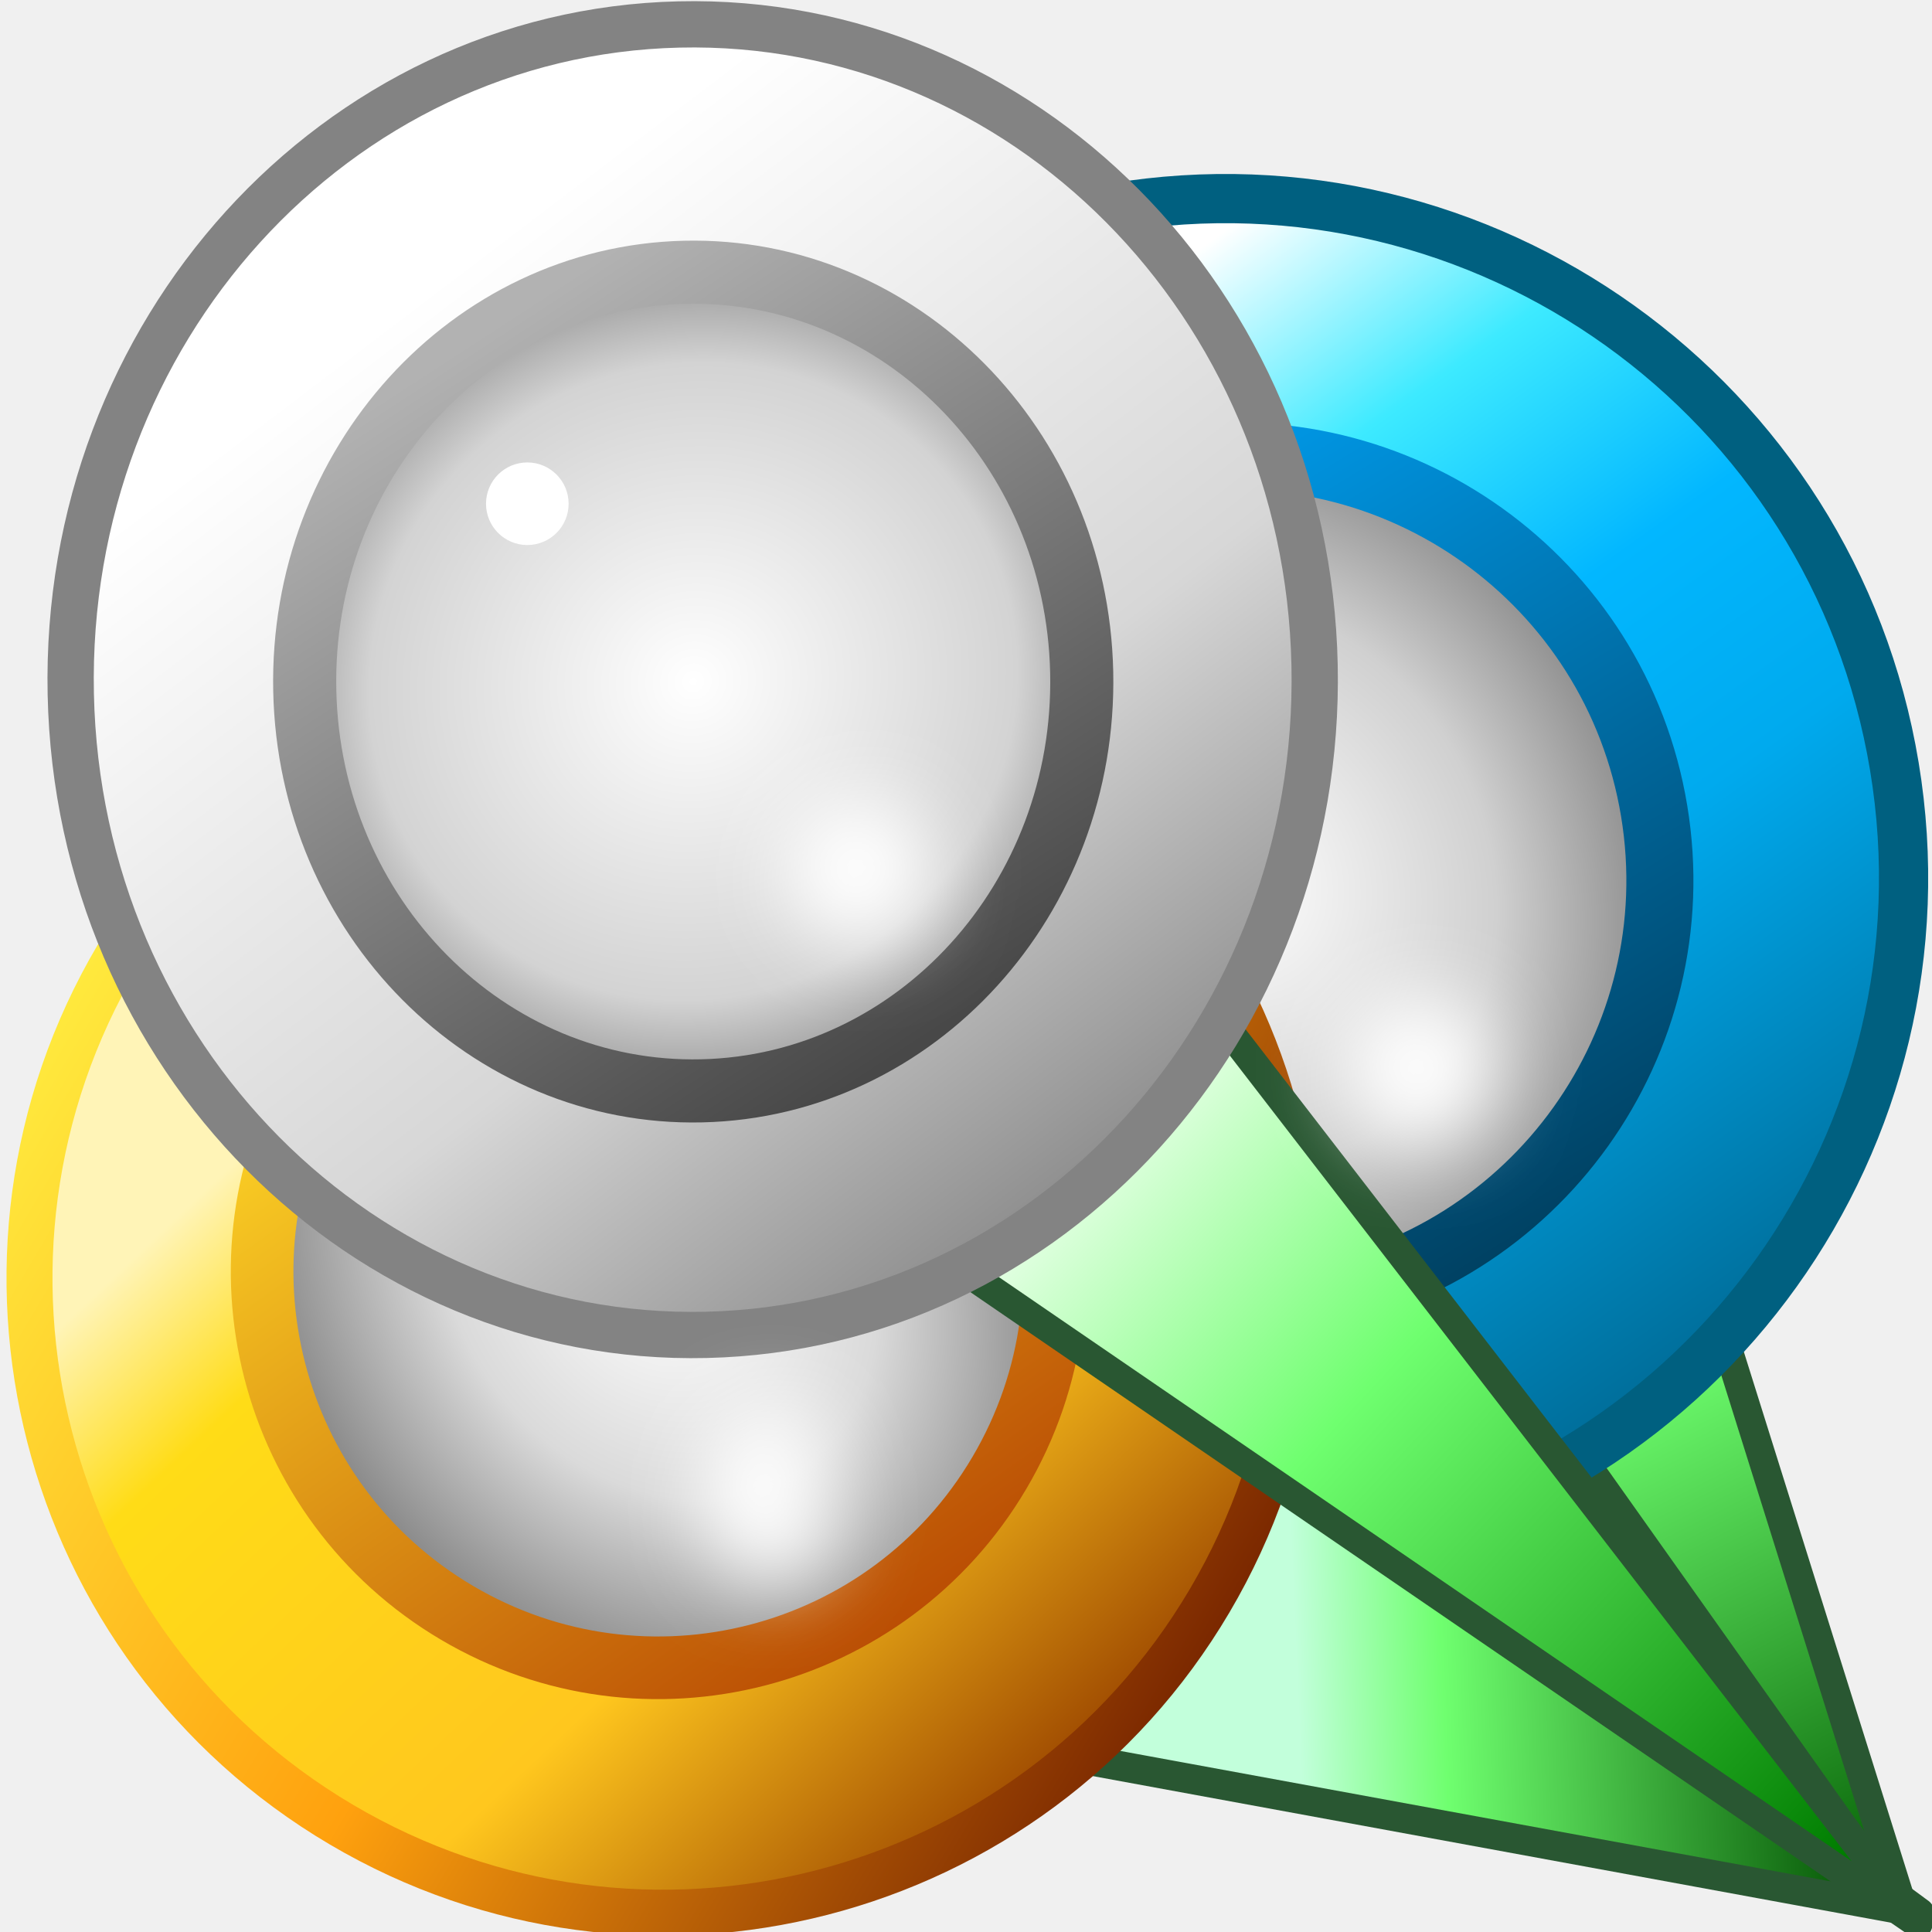
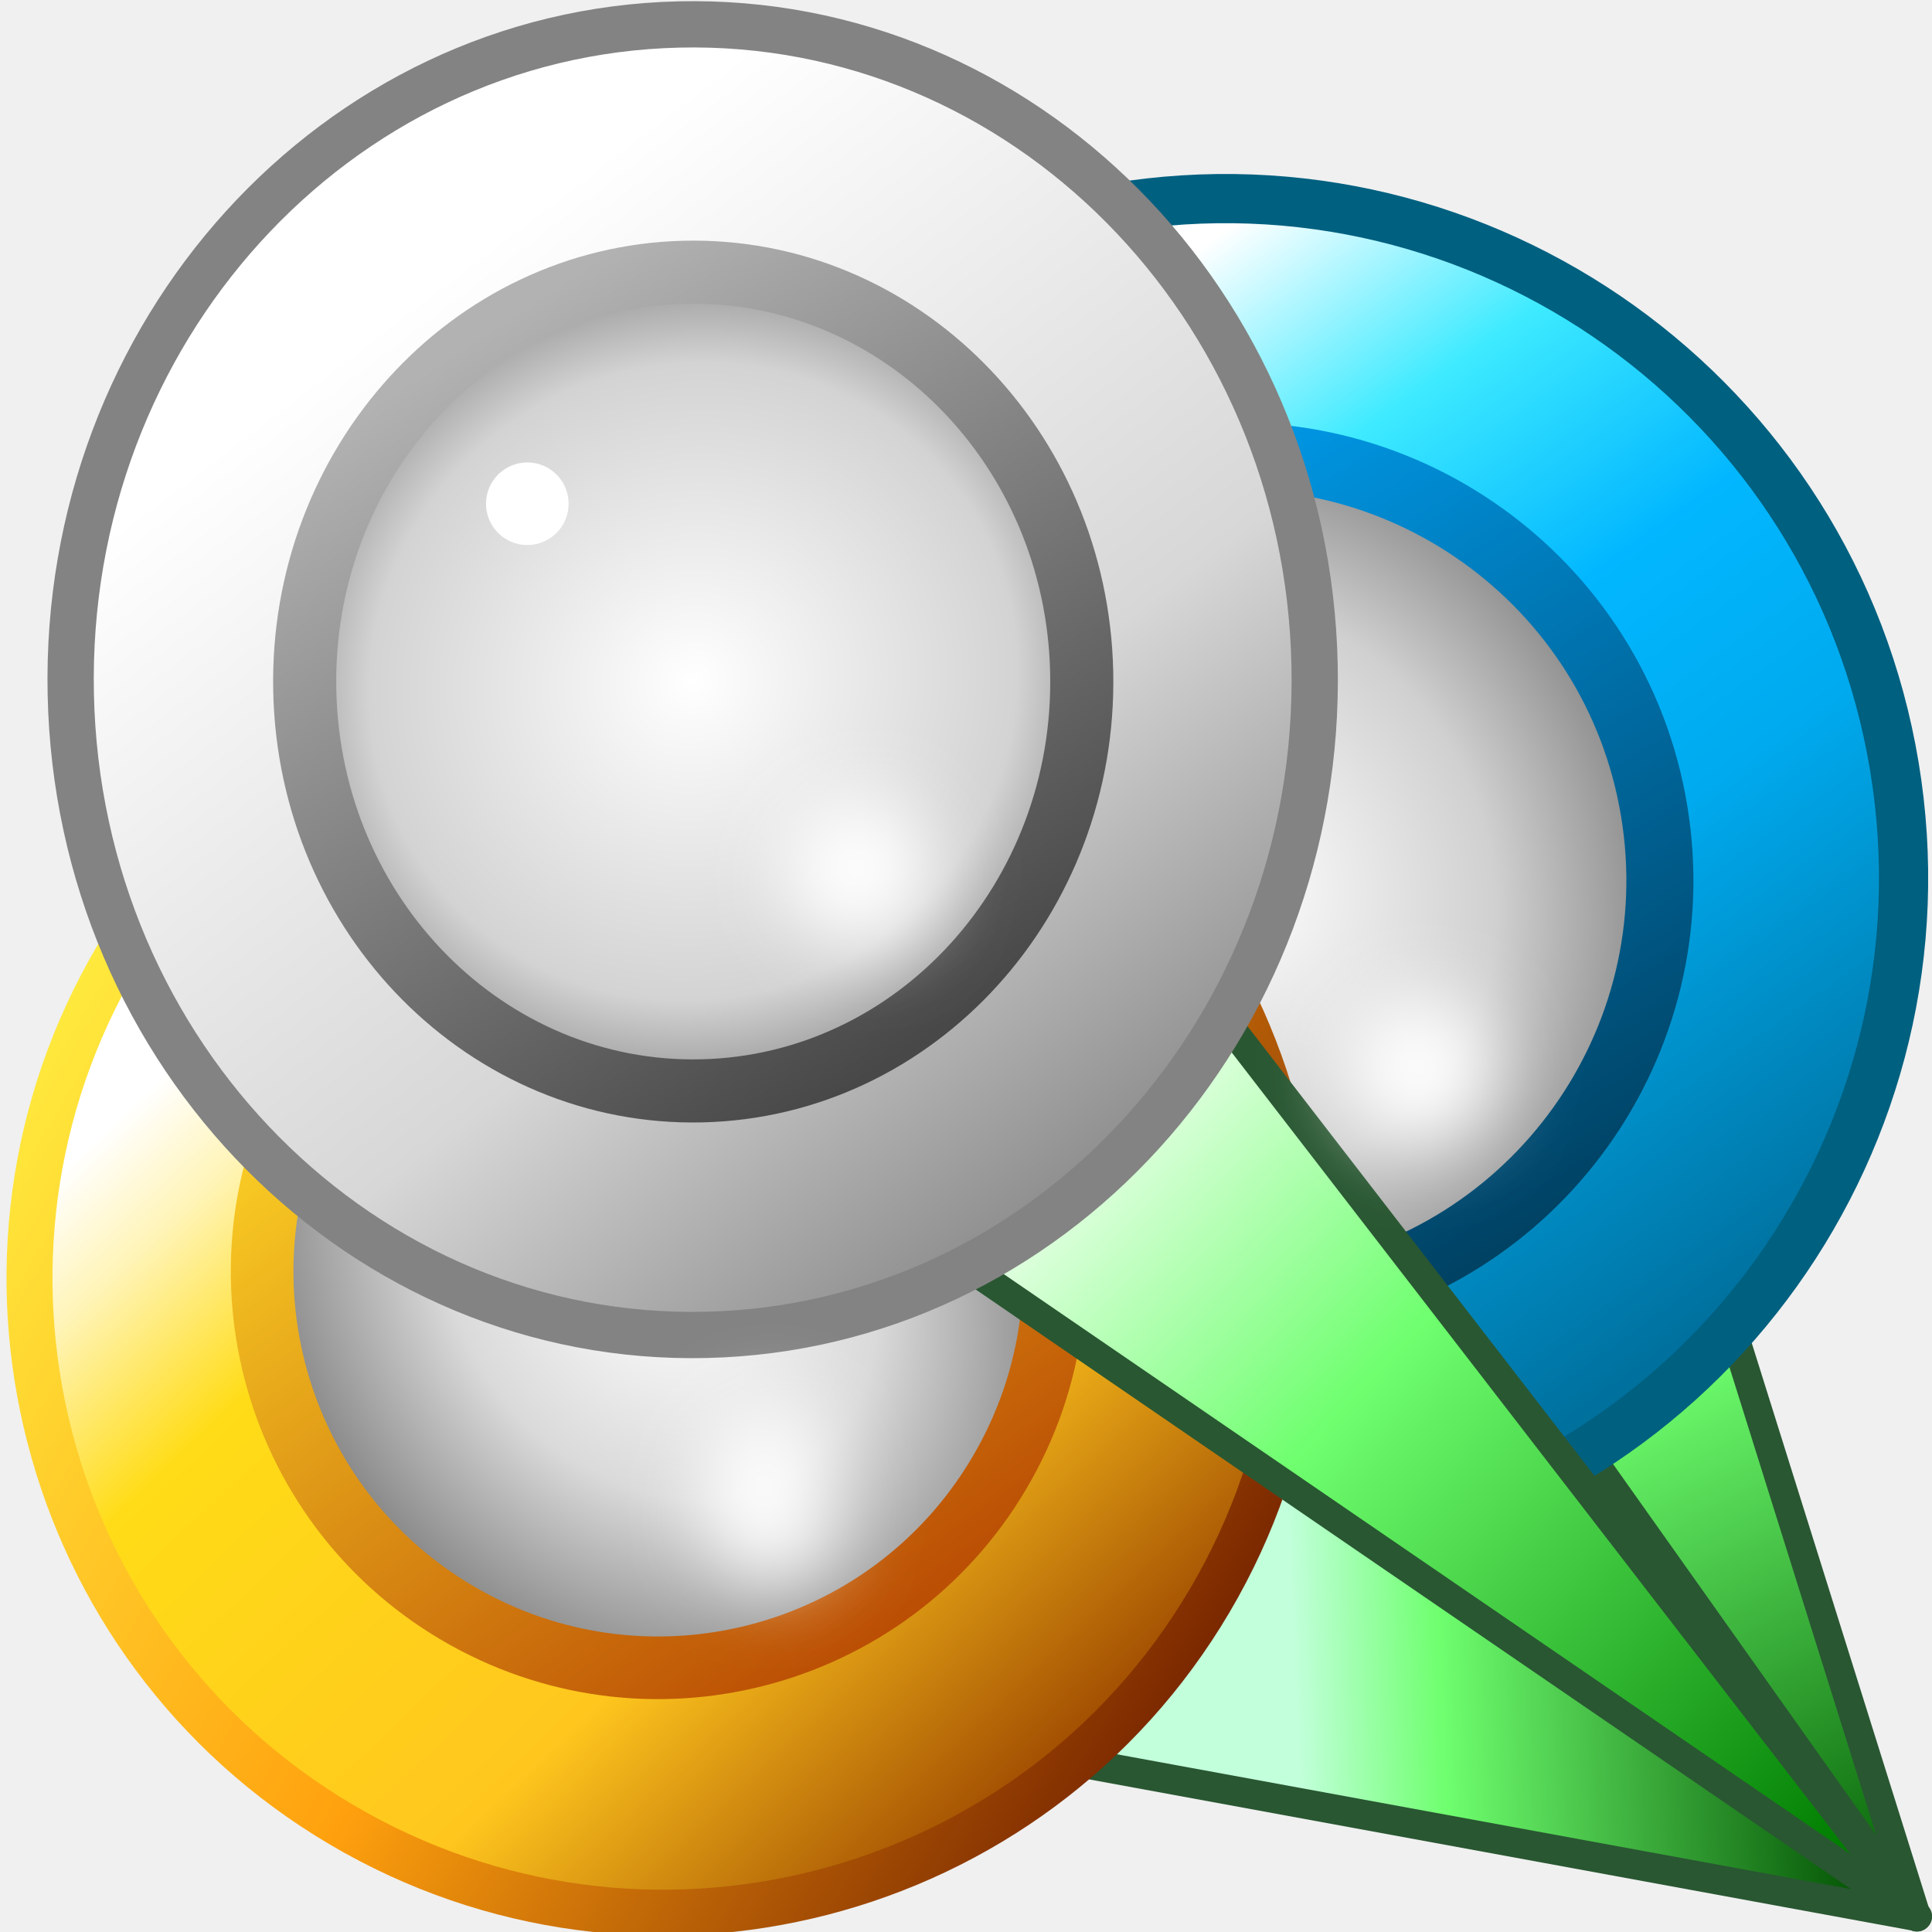
<svg xmlns="http://www.w3.org/2000/svg" xmlns:xlink="http://www.w3.org/1999/xlink" width="64mm" height="64mm" viewBox="0 0 64 64">
  <defs>
    <linearGradient id="m">
      <stop offset="0" stop-color="#7b2800" />
      <stop offset=".503" stop-color="#ffa10e" />
      <stop offset="1" stop-color="#ffe93d" />
    </linearGradient>
    <linearGradient id="l">
      <stop offset="0" stop-color="#ffd827" />
      <stop offset="1" stop-color="#b33f00" />
    </linearGradient>
    <linearGradient id="k">
      <stop offset="0" stop-color="#009dee" />
      <stop offset="1" stop-color="#003753" />
    </linearGradient>
    <linearGradient id="j">
      <stop offset="0" stop-color="#b2b2b2" />
      <stop offset="1" stop-color="#484848" />
    </linearGradient>
    <linearGradient id="i">
      <stop offset="0" stop-color="#6fff6f" />
      <stop offset="1" stop-color="#005800" />
    </linearGradient>
    <linearGradient id="h">
      <stop offset="0" stop-color="#c2ffdb" />
      <stop offset=".255" stop-color="#6fff6f" />
      <stop offset="1" stop-color="#004d00" />
    </linearGradient>
    <linearGradient id="g">
      <stop offset="0" stop-color="#fff" />
      <stop offset=".468" stop-color="#dadada" />
      <stop offset="1" stop-color="#6e6e6e" />
    </linearGradient>
    <linearGradient id="f">
      <stop offset="0" stop-color="#fff" />
      <stop offset=".513" stop-color="#d0d0d0" />
      <stop offset="1" stop-color="#676767" />
    </linearGradient>
    <linearGradient id="e">
      <stop offset="0" stop-color="#fff" />
      <stop offset=".741" stop-color="#d3d3d3" />
      <stop offset=".994" stop-color="#8e8e8e" />
    </linearGradient>
    <linearGradient id="d">
      <stop offset="0" stop-color="#fff" />
      <stop offset=".399" stop-color="#6fff6f" />
      <stop offset="1" stop-color="#007d00" />
    </linearGradient>
    <linearGradient id="c">
+       <stop offset=".113" stop-color="#fff" />
      <stop offset=".201" stop-color="#fff4b7" />
      <stop offset=".341" stop-color="#ffdc17" />
      <stop offset=".705" stop-color="#ffc71e" />
      <stop offset="1" stop-color="#9d4800" />
    </linearGradient>
    <linearGradient id="b">
      <stop offset=".137" stop-color="#fff" />
      <stop offset=".313" stop-color="#3deaff" />
      <stop offset=".492" stop-color="#02b7ff" />
      <stop offset=".665" stop-color="#0ae" />
      <stop offset="1" stop-color="#006d99" />
    </linearGradient>
    <linearGradient id="a">
      <stop offset=".142" stop-color="#fff" />
      <stop offset=".669" stop-color="#d7d7d7" />
      <stop offset="1" stop-color="#8d8d8d" />
    </linearGradient>
    <linearGradient xlink:href="#a" id="x" x1="10.148" y1="5.12" x2="35.432" y2="39.969" gradientUnits="userSpaceOnUse" />
    <linearGradient xlink:href="#b" id="o" x1="23.651" y1="14.587" x2="43.913" y2="55.855" gradientUnits="userSpaceOnUse" />
    <linearGradient xlink:href="#c" id="s" x1="-20.459" y1="-18.821" x2="-60.891" y2="-30.538" gradientUnits="userSpaceOnUse" />
-     <linearGradient xlink:href="#d" id="w" x1="34.063" y1="36.533" x2="60.969" y2="61.622" gradientUnits="userSpaceOnUse" />
-     <linearGradient xlink:href="#h" id="r" x1="40.025" y1="51.3" x2="61.612" y2="63.024" gradientUnits="userSpaceOnUse" gradientTransform="matrix(.66382 -.33402 .43012 1.41934 -5.78 -6.461)" />
-     <linearGradient xlink:href="#i" id="n" x1="54.059" y1="45.594" x2="62.957" y2="63.336" gradientUnits="userSpaceOnUse" />
+     <linearGradient xlink:href="#d" id="w" x1="34.063" y1="36.533" x2="60.969" y2="61.622" gradientUnits="userSpaceOnUse" gradientTransform="translate(-.04 -.234)" />
+     <linearGradient xlink:href="#h" id="r" x1="40.025" y1="51.3" x2="61.612" y2="63.024" gradientUnits="userSpaceOnUse" gradientTransform="matrix(.66382 -.33402 .43012 1.41934 -5.857 -6.344)" />
+     <linearGradient xlink:href="#i" id="n" x1="54.059" y1="45.594" x2="62.957" y2="63.336" gradientUnits="userSpaceOnUse" gradientTransform="translate(.39 .117)" />
    <linearGradient xlink:href="#j" id="z" x1="15.555" y1="11.552" x2="30.07" y2="35.01" gradientUnits="userSpaceOnUse" />
    <linearGradient xlink:href="#k" id="q" x1="28.995" y1="22.531" x2="41.349" y2="53.158" gradientUnits="userSpaceOnUse" />
    <linearGradient xlink:href="#l" id="v" x1="-28.175" y1="-18.696" x2="-56.278" y2="-31.224" gradientUnits="userSpaceOnUse" />
    <linearGradient xlink:href="#m" id="t" x1="-62.22" y1="-25.308" x2="-18.692" y2="-25.308" gradientUnits="userSpaceOnUse" />
    <radialGradient xlink:href="#e" id="y" cx="22.484" cy="23.108" fx="22.484" fy="23.108" r="13.917" gradientTransform="matrix(.54506 .85524 -.88595 .5605 30.701 -9.074)" gradientUnits="userSpaceOnUse" />
    <radialGradient xlink:href="#f" id="p" cx="35.62" cy="35.459" fx="35.62" fy="35.459" r="15.154" gradientUnits="userSpaceOnUse" gradientTransform="matrix(.37807 1.16796 -1.0244 .3316 58.477 -17.902)" />
    <radialGradient xlink:href="#g" id="u" cx="-40.187" cy="-25.201" fx="-40.187" fy="-25.201" r="14.157" gradientUnits="userSpaceOnUse" gradientTransform="matrix(-1.13663 -.42546 .35057 -.93654 -77.03 -65.9)" />
    <filter id="A" x="-.621" y="-.621" width="2.241" height="2.241" color-interpolation-filters="sRGB">
      <feGaussianBlur stdDeviation=".707" />
    </filter>
    <filter id="B" x="-.663" y="-.535" width="2.325" height="2.069" color-interpolation-filters="sRGB">
      <feGaussianBlur stdDeviation="0.707 0.726" />
    </filter>
    <filter id="C" x="-.621" y="-.621" width="2.241" height="2.241" color-interpolation-filters="sRGB">
      <feGaussianBlur stdDeviation=".707" />
    </filter>
  </defs>
-   <path d="M63.11 63.396 51.699 27.01l-10.845 4.995Z" fill="url(#n)" stroke="#295732" stroke-width=".945" stroke-linecap="round" stroke-linejoin="round" />
+   <path d="M63.5 63.513 52.09 27.128l-10.845 4.995Z" fill="url(#n)" stroke="#295732" stroke-width=".945" stroke-linecap="round" stroke-linejoin="round" />
  <circle cx="35.273" cy="35.309" transform="rotate(-9.414)" r="22.482" fill="url(#o)" stroke="#006080" stroke-width="1.63" stroke-linecap="round" stroke-linejoin="round" />
  <circle cx="35.62" cy="35.459" r="14.044" transform="rotate(-9.414)" fill="url(#p)" stroke="url(#q)" stroke-width="2.221" stroke-linecap="round" stroke-linejoin="round" />
-   <path d="M63.59 63.365 33.495 41.223l.584 16.722Z" fill="url(#r)" stroke="#295732" stroke-width=".985" stroke-linecap="round" stroke-linejoin="round" />
+   <path d="M63.512 63.483 33.416 41.34 34 58.062Z" fill="url(#r)" stroke="#295732" stroke-width=".985" stroke-linecap="round" stroke-linejoin="round" />
  <circle cx="-40.456" cy="-25.308" r="21.002" transform="rotate(-149.458)" fill="url(#s)" stroke="url(#t)" stroke-width="1.523" stroke-linecap="round" stroke-linejoin="round" />
  <circle cx="-40.187" cy="-25.201" r="13.12" transform="rotate(-149.458)" fill="url(#u)" stroke="url(#v)" stroke-width="2.075" stroke-linecap="round" stroke-linejoin="round" />
-   <path d="M63.544 63.74 40.246 33.555l-8.446 8.44Z" fill="url(#w)" stroke="#295732" stroke-width=".945" stroke-linecap="round" stroke-linejoin="round" />
+   <path d="M63.505 63.506 40.207 33.32l-8.446 8.439Z" fill="url(#w)" stroke="#295732" stroke-width=".945" stroke-linecap="round" stroke-linejoin="round" />
  <ellipse cx="22.467" cy="23.045" transform="rotate(-1.339) skewX(-.133)" rx="20.607" ry="21.709" fill="url(#x)" stroke="#838383" stroke-width="1.533" stroke-linecap="round" stroke-linejoin="round" />
  <ellipse cx="22.484" cy="23.108" transform="rotate(-1.339) skewX(-.133)" rx="12.872" ry="13.561" fill="url(#y)" stroke="url(#z)" stroke-width="2.09" stroke-linecap="round" stroke-linejoin="round" />
  <circle cx="17.468" cy="16.687" r="1.368" fill="#fff" />
  <circle style="mix-blend-mode:normal" cx="29.039" cy="29.412" r="1.368" transform="matrix(1.79036 0 0 1.79036 -23.577 -23.832)" fill="#fff" filter="url(#A)" />
  <path style="mix-blend-mode:normal" transform="matrix(1.79036 0 0 1.79036 -26.424 -3.209)" d="M30.32 29.412a1.28 1.63 0 0 1-1.159 1.623 1.28 1.63 0 0 1-1.38-1.314 1.28 1.63 0 0 1 .898-1.872 1.28 1.63 0 0 1 1.549.958l-1.189.605z" fill="#fff" filter="url(#B)" />
  <circle style="mix-blend-mode:normal" cx="29.039" cy="29.412" r="1.368" transform="matrix(1.79036 0 0 1.79036 -4.998 -17.249)" fill="#fff" filter="url(#C)" />
</svg>
